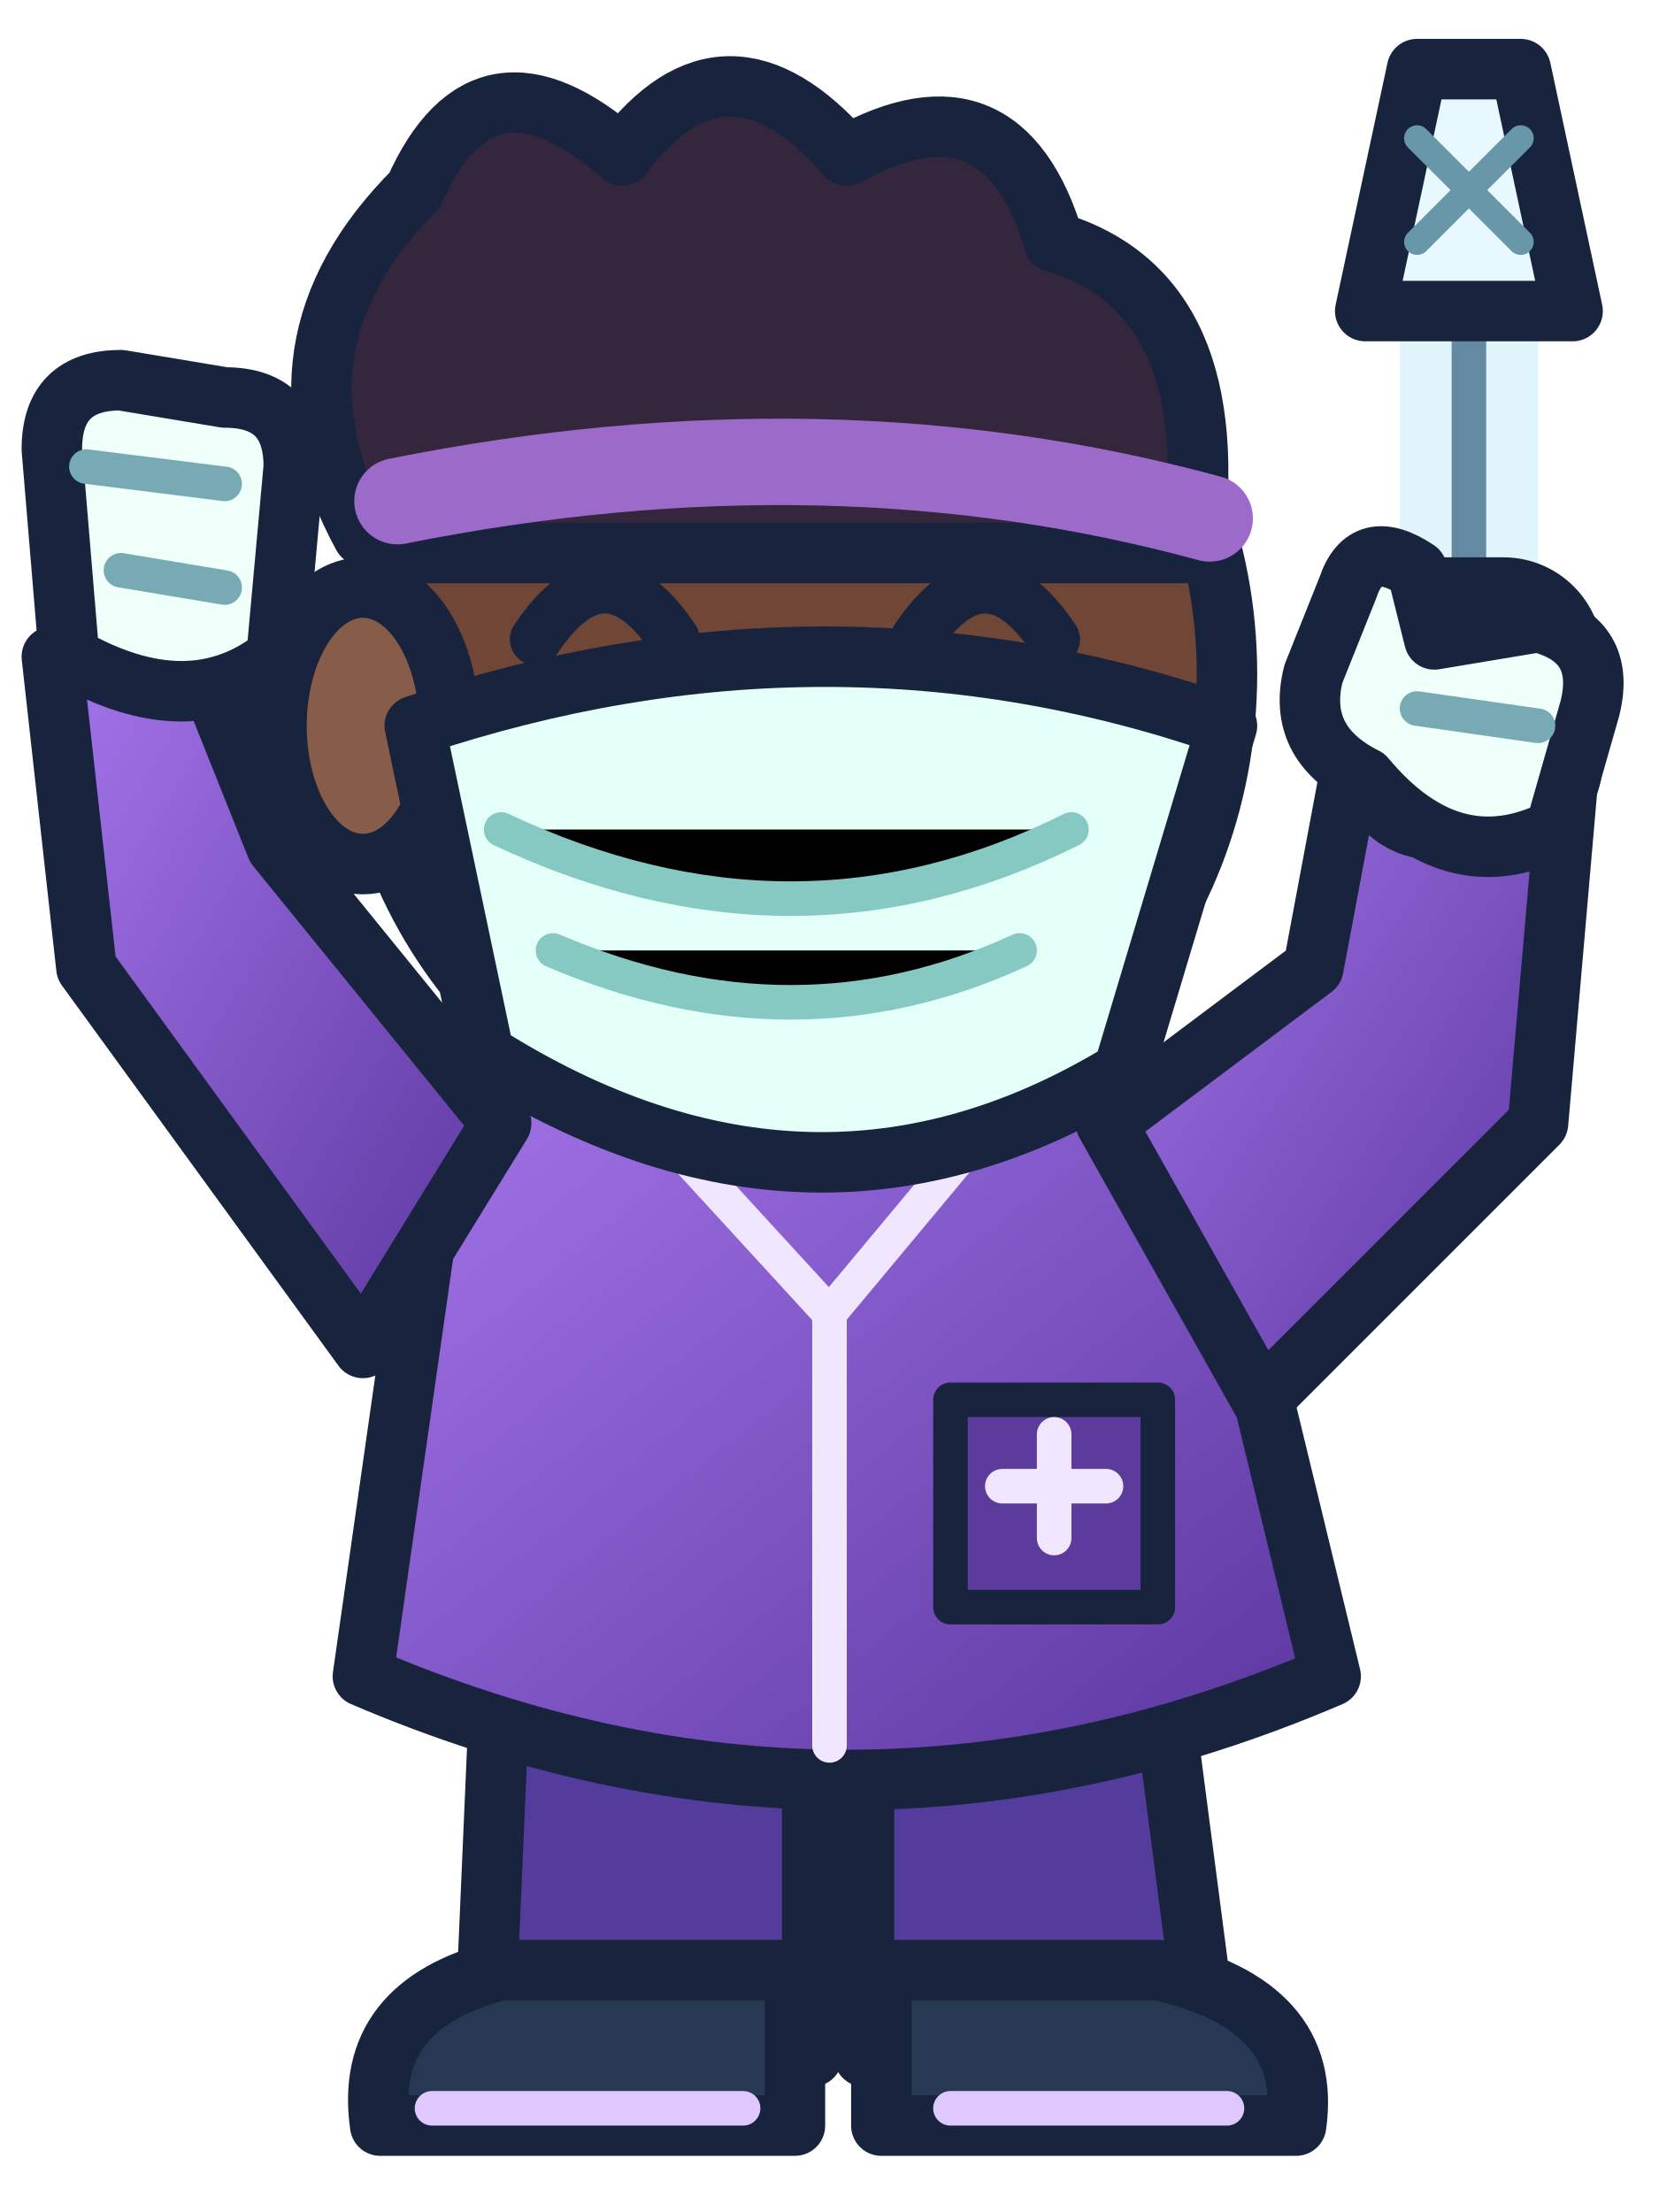
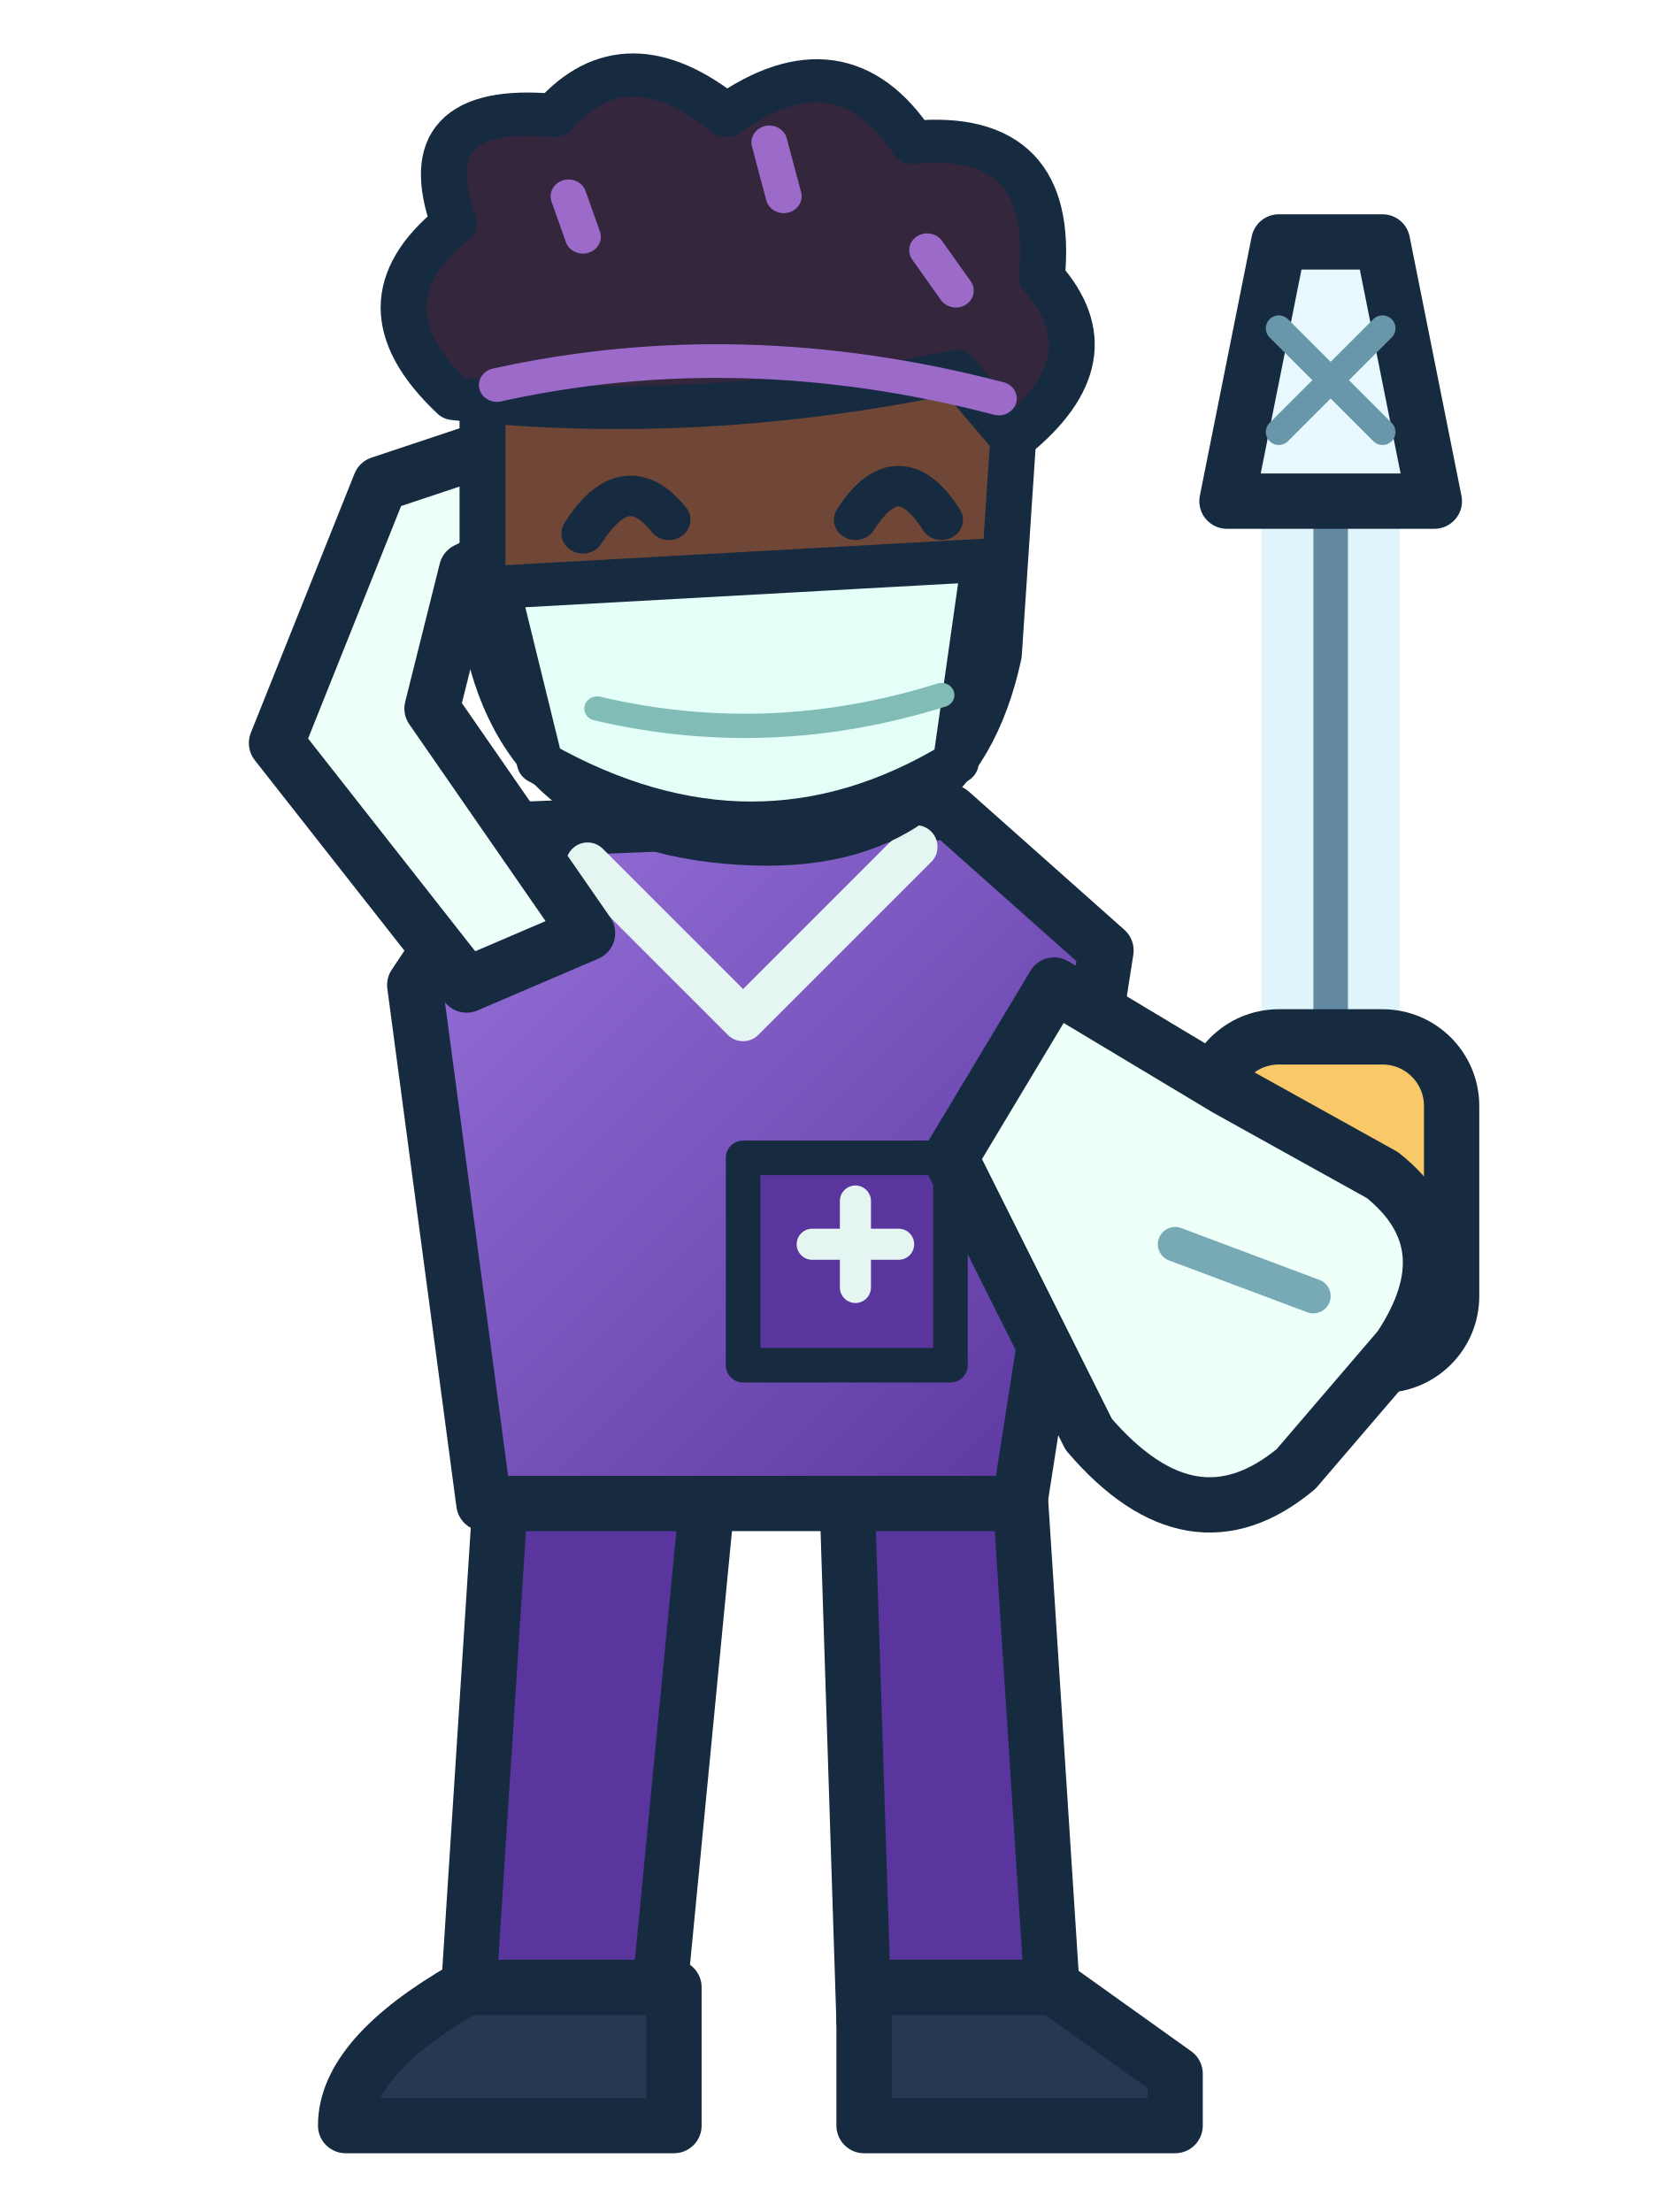
<svg xmlns="http://www.w3.org/2000/svg" width="96" height="128" viewBox="0 0 96 128" role="img" aria-labelledby="jules-victory-title jules-victory-desc">
  <defs>
-     <linearGradient id="jules-victory-scrubs" x2="1" y2="1">
-       <stop stop-color="#a878ef" />
+     <linearGradient id="jules-victory-scrubs" x1="0" y1="0" x2="1" y2="1">
+       <stop stop-color="#9972dc" />
      <stop offset="1" stop-color="#59359d" />
    </linearGradient>
  </defs>
-   <g stroke="#18243e" stroke-width="3.5" stroke-linejoin="round" stroke-linecap="round">
+   <g stroke="#162b40" stroke-width="3.2" stroke-linejoin="round" stroke-linecap="round">
    <g id="jules-victory-legs">
-       <path d="M29 96h18v23H28zM50 96h17l3 23H50z" fill="#543c9d" />
-       <path d="M29 114h17v9H22q-1-7 7-9M51 114h16q9 2 8 9H51z" fill="#263852" />
-       <path d="M25 122h18m12 0h16" stroke="#dfc8ff" stroke-width="2" />
+       <path d="M29 86H41L38 117H27ZM49 86H59L61 117H50Z" fill="#59359d" />
+       <path d="M27 115H39V123H20Q20 119 27 115ZM50 115H61L68 120V123H50Z" fill="#263852" />
    </g>
    <g id="jules-victory-torso">
-       <path d="M26 62Q48 53 69 64l8 33q-28 12-56 0z" fill="url(#jules-victory-scrubs)" />
-       <path d="m37 64 11 12 10-12M48 76v25" fill="none" stroke="#f0e7ff" stroke-width="2" />
-       <path d="M55 81h12v12H55z" fill="#5c3b9c" stroke-width="2" />
-       <path d="M58 86h6m-3-3v6" stroke="#f0e7ff" stroke-width="2" />
-     </g>
-     <g id="jules-victory-raised-arms" fill="url(#jules-victory-scrubs)">
-       <path d="M29 65 16 49 10 34 3 38 5 56 21 78z" />
-       <path d="m64 65 12-9 3-16 12 2-2 23-16 16z" />
+       <path d="M30 48L55 47L64 55L59 87H28L24 57Z" fill="url(#jules-victory-scrubs)" />
+       <path d="M34 50L43 59L53 49" fill="none" stroke="#e4f5f2" stroke-width="2.5" />
+       <path d="M43 67H55V79H43Z" fill="#59359d" stroke-width="2" />
+       <path d="M47 72h5m-2.5-2.5v5" fill="none" stroke="#e4f5f2" stroke-width="1.8" />
    </g>
    <g id="jules-victory-tool">
-       <path d="M85 44V18" stroke="#e0f4fc" stroke-width="8" />
-       <path d="M85 39V17" stroke="#638aa2" stroke-width="2" />
-       <path d="M79 18h12L88 4h-6z" fill="#e8f8ff" />
-       <path d="m82 8 6 6m-6 0 6-6" stroke="#6997aa" stroke-width="1.5" />
-       <rect x="79" y="34" width="12" height="14" rx="4" fill="#f9c869" />
+       <path d="M77 69V29" stroke="#e0f4fc" stroke-width="8" />
+       <path d="M77 61V30" stroke="#638aa2" stroke-width="2" />
+       <path d="M71 29h12l-3-15h-6z" fill="#e8f8ff" />
+       <path d="m74 19 6 6m-6 0 6-6" stroke="#6997aa" stroke-width="1.5" />
+       <rect x="70" y="60" width="14" height="19" rx="4" fill="#f9c869" />
    </g>
-     <g id="jules-victory-gloves" fill="#effff9">
-       <path d="M4 38 3 26q0-4 4-4l6 1q4 0 4 4l-1 11q-5 4-12 0z" />
-       <path d="m5 27 8 1m-6 5 6 1" stroke="#78aab5" stroke-width="2" />
-       <path d="M79 45q-4-2-3-6l2-5q1-3 4-1l1 4 6-1q4 1 3 5l-2 7q-6 3-11-3z" />
-       <path d="m82 41 7 1" stroke="#78aab5" stroke-width="2" />
+     <g id="jules-victory-raised-arms">
+       <g id="jules-victory-gloves">
+         <path d="M27 57L16 43L22 28L31 25Q36 25 35 29L27 33L25 41L34 54Z" fill="#effff9" />
+         <path d="M61 57L71 63L80 68Q85 72 81 78L75 85Q69 90 63 83L55 67Z" fill="#effff9" />
+         <path d="M68 72l8 3" stroke="#78aab5" stroke-width="2" />
+       </g>
    </g>
-     <g id="jules-victory-head">
-       <ellipse cx="46" cy="39" rx="25" ry="27" fill="#704737" />
-       <ellipse cx="21" cy="42" rx="5" ry="8" fill="#875c48" />
-       <path d="M21 31q-6-11 3-20 4-9 12-2 6-8 13 0 9-5 12 5 10 3 8 18H23z" fill="#33263d" />
-       <path d="M23 29q25-5 47 1" fill="none" stroke="#9c6ac8" stroke-width="5" />
-       <path d="M24 42q24-8 47 0l-6 20q-18 11-37-1z" fill="#e3fff8" />
-       <path d="M29 48q17 8 33 0m-30 7q14 6 27 0" stroke="#86c8c2" stroke-width="2" />
-       <path d="M31 37q4-6 8 0m14 0q4-6 8 0" fill="none" stroke-width="3" />
+     <g id="jules-victory-head" transform="translate(8 2) scale(.83 .78)">
+       <path d="M24 24Q26 9 44 11Q61 12 61 30L60 46Q57 61 42 60Q26 59 24 43Z" fill="#704737" />
+       <path d="M22 27Q15 20 22 14Q19 5 29 6Q34 0 41 6Q49 0 54 8Q64 7 63 18Q68 24 61 30L57 25Q39 29 22 27Z" fill="#33263d" />
+       <path d="M25 26Q42 22 60 27M30 12l1 3m13-7 1 4m10 4 2 3" fill="none" stroke="#9c6ac8" stroke-width="2.5" />
+       <path d="M25 41L59 39L57 54Q43 63 28 54Z" fill="#e3fff8" />
+       <path d="M32 50Q44 53 56 49" fill="none" stroke="#82bcb7" stroke-width="1.8" />
+       <path d="M31 37q3-5 6-1m13 0q3-5 6 0" fill="none" stroke-width="3" />
    </g>
  </g>
</svg>
